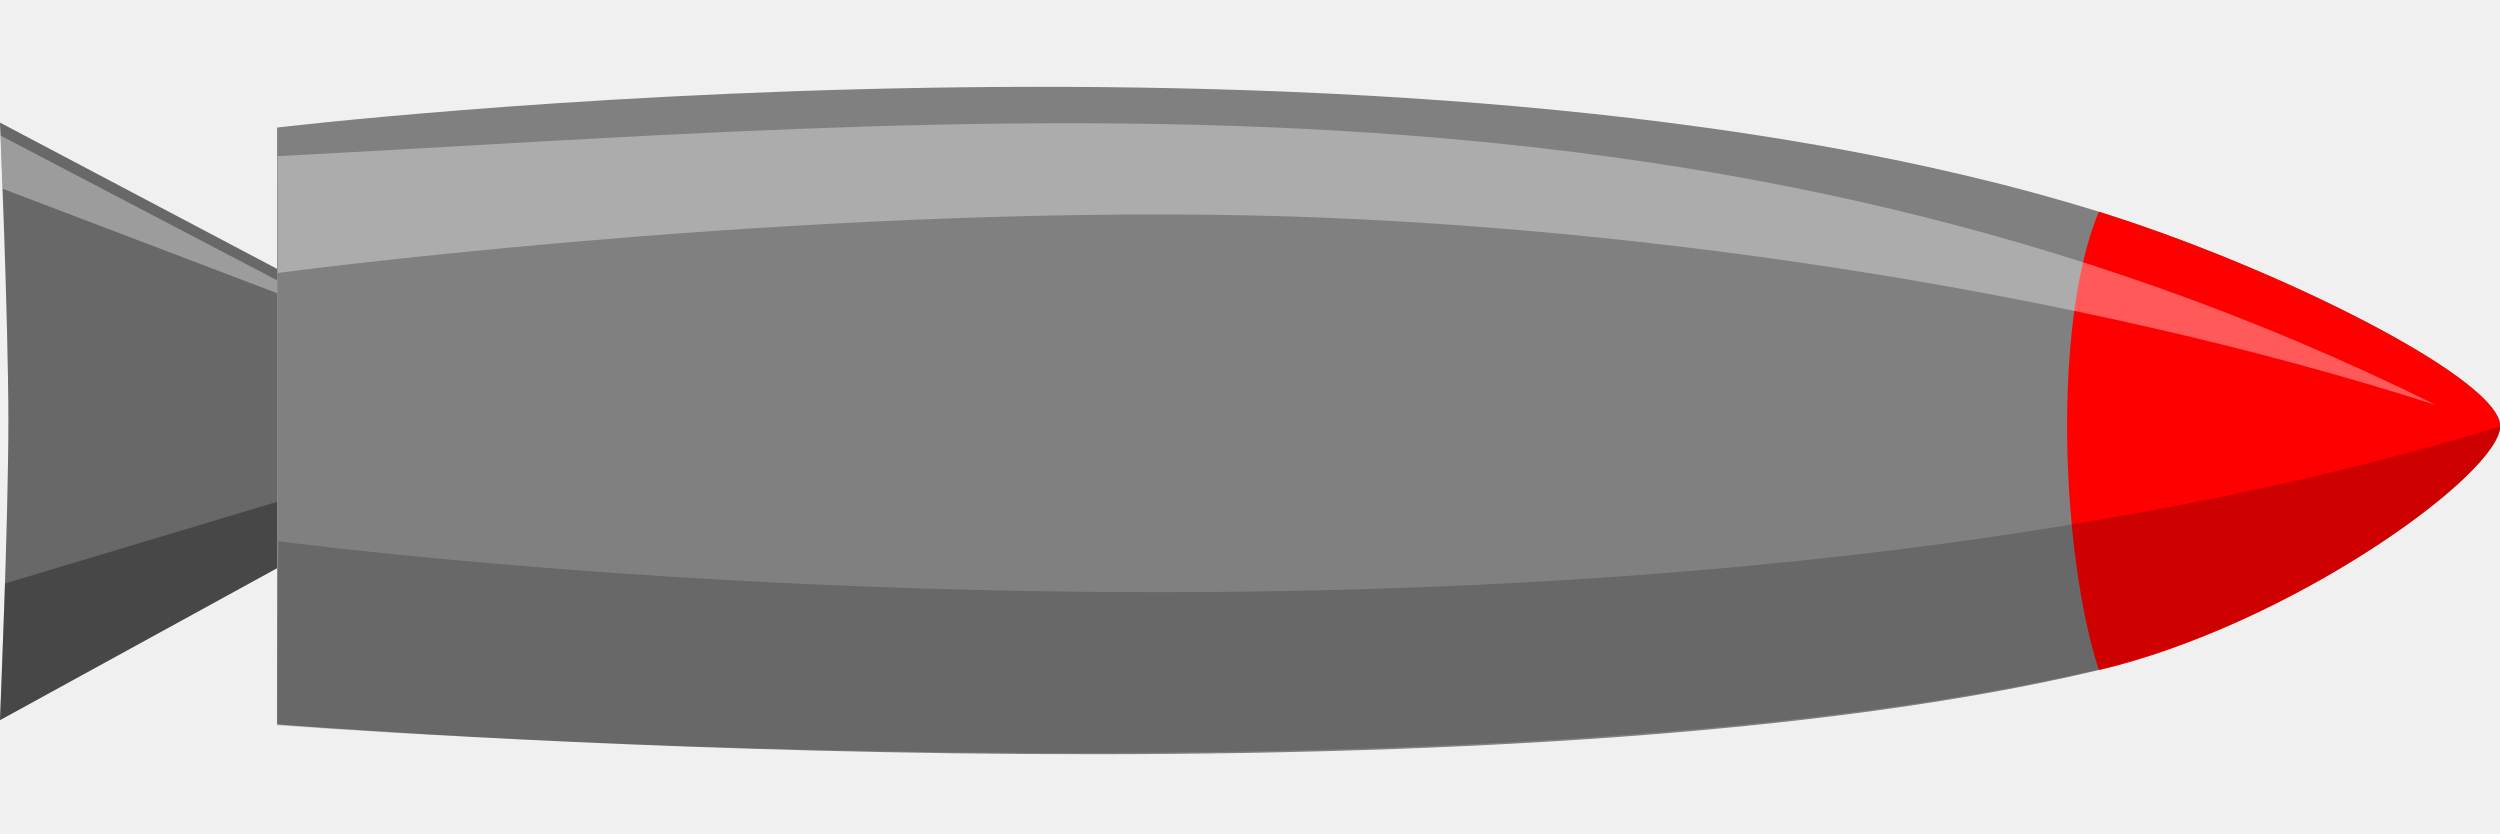
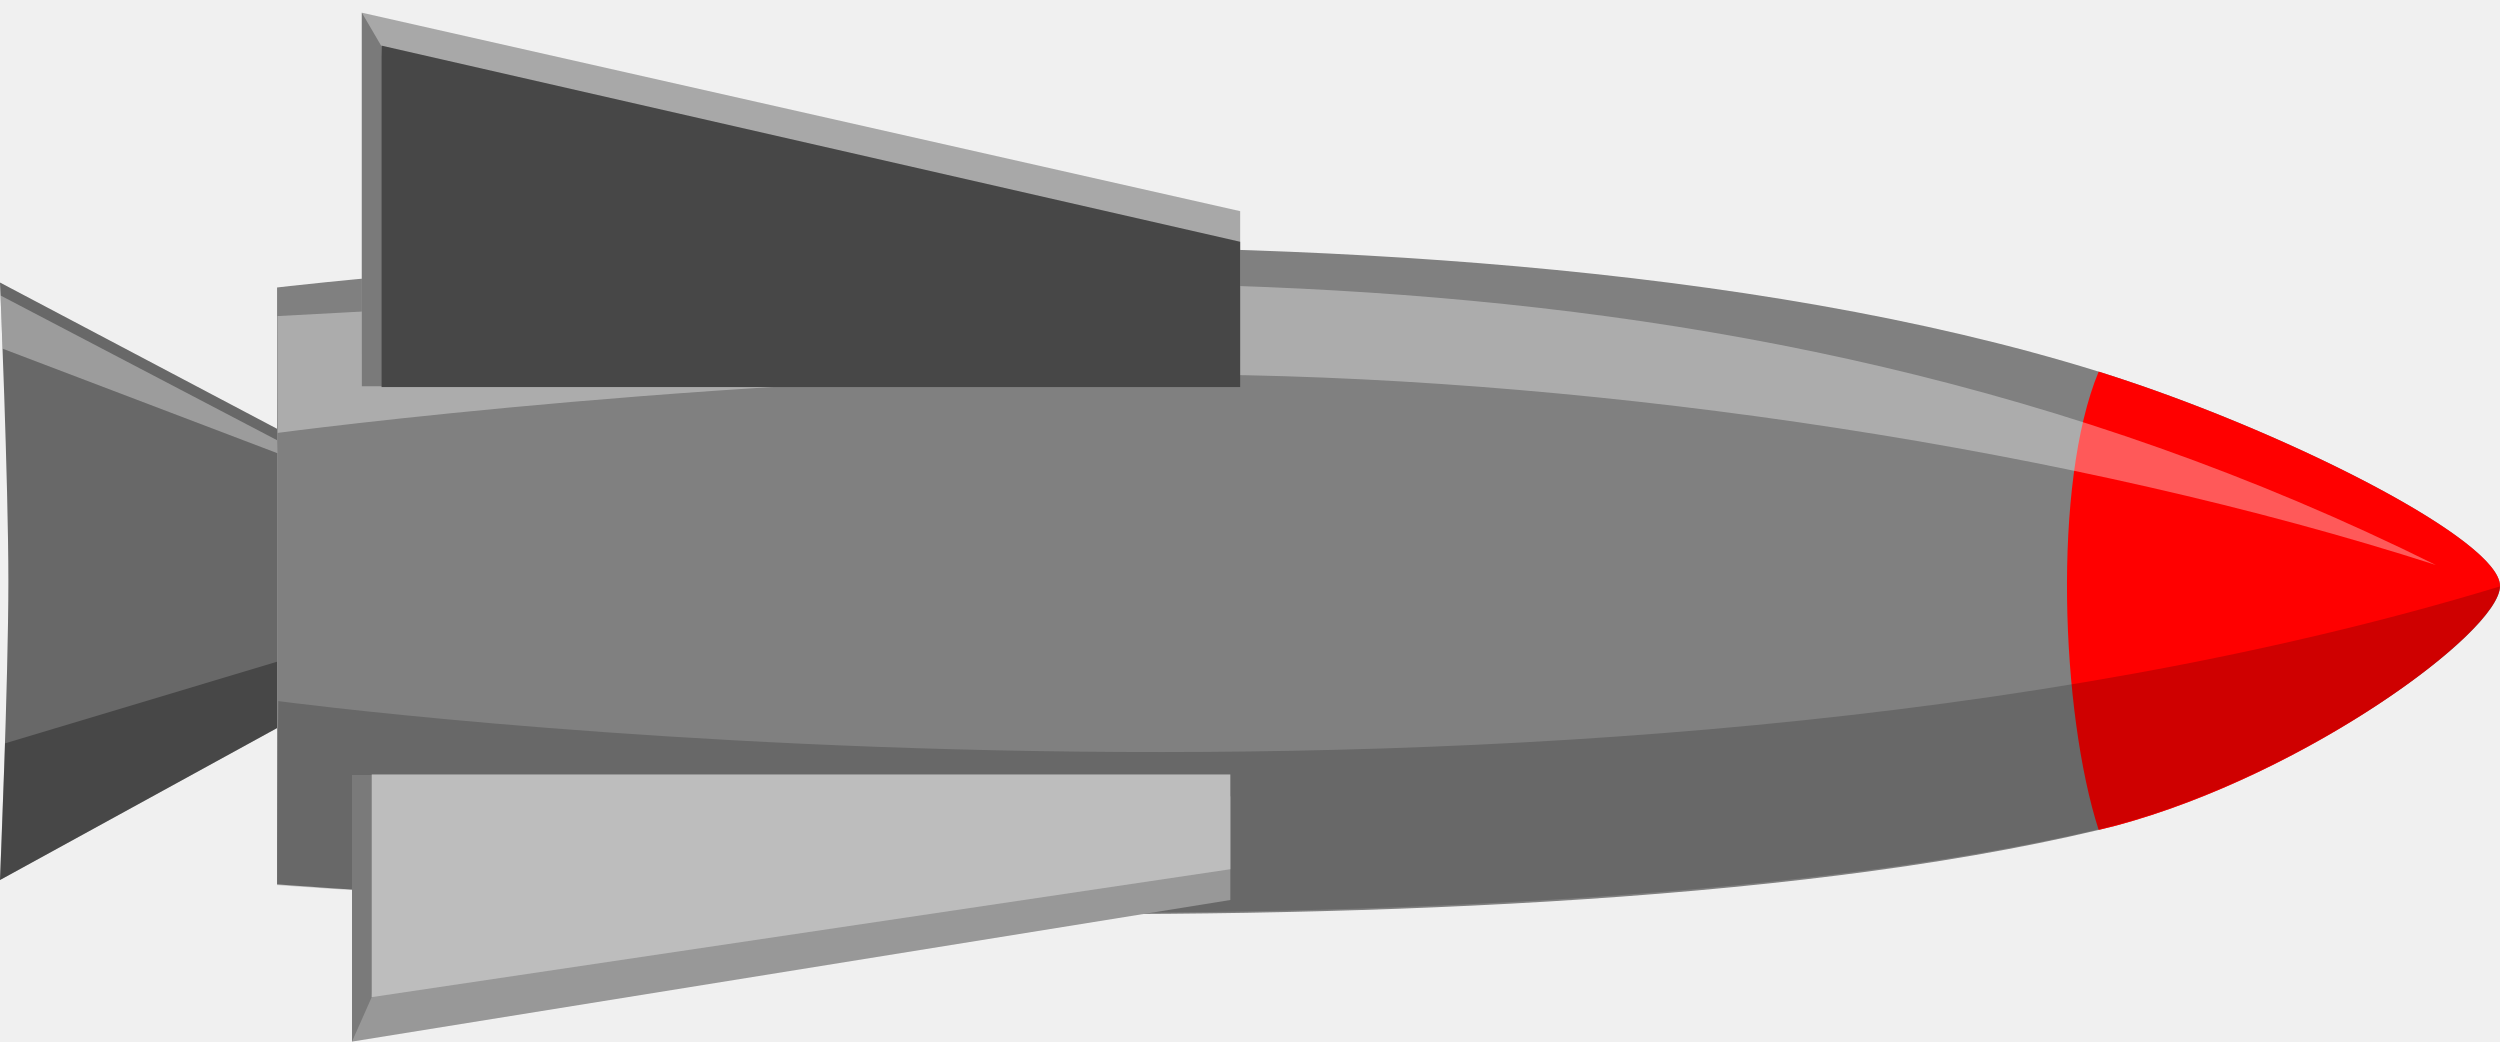
- <svg xmlns="http://www.w3.org/2000/svg" width="48" height="16" id="svg3787" version="1.1">
+ <svg xmlns="http://www.w3.org/2000/svg" width="48.003" height="20" id="svg3787" version="1.1">
  <defs id="defs3789" />
-   <g id="layer1" transform="translate(-0.07717772,-1032.522)">
+   <g id="layer1" transform="translate(-0.07717772,-1029.451)">
    <path style="fill:#808080;fill-opacity:1;fill-rule:nonzero;stroke:none" d="m 40.374,1036.587 c -13.458,-4.189 -34.977,-1.616 -34.977,-1.616 l 0,11.46 c 0,0 22.917,1.825 34.977,-1.044 3.734,-0.889 7.706,-3.781 7.706,-4.686 0,-0.905 -4.279,-3.047 -7.706,-4.114 z" id="rect2989" />
    <path id="path3014" d="m 40.374,1036.587 c -0.893,2.15 -0.725,6.55 0,8.8 0.113,-0.027 0.227,-0.057 0.34,-0.084 3.631,-0.976 7.366,-3.723 7.366,-4.601 0,-0.867 -3.924,-2.868 -7.266,-3.973 -0.148,-0.047 -0.295,-0.097 -0.44,-0.143 z" style="fill:#ff0000;fill-opacity:1;fill-rule:nonzero;stroke:none" />
    <path style="fill:#000000;fill-opacity:0.19;fill-rule:nonzero;stroke:none" d="m 48.08,1040.71 c 0,0.937 -4.09,3.821 -7.719,4.667 -12.067,2.813 -34.964,1.069 -34.964,1.069 -0.003,-0.89 0.018,-2.713 0.024,-3.533 0,0 24.596,3.293 42.66,-2.203 z" id="path3790" />
    <path id="path3794" d="m 46.849,1040.3 c -14.133,-7.014 -28.415,-5.451 -41.443,-4.78 -0.003,0.615 0.004,2.243 0.004,2.243 0,0 9.104,-1.215 17.892,-1.118 7.657,0.082 16.662,1.437 23.547,3.655 z" style="fill:#ffffff;fill-opacity:0.348;fill-rule:nonzero;stroke:none" />
    <path style="fill:#686868;fill-opacity:1;fill-rule:nonzero;stroke:none" d="m 5.396,1037.684 -5.319,-2.808 c 0,0 0.161,3.822 0.161,5.736 0,1.914 -0.161,5.736 -0.161,5.736 l 5.319,-2.917 z" id="rect3796" />
    <path id="path3817" d="m 5.396,1042.157 -5.222,1.567 -0.097,2.625 5.319,-2.917 z" style="fill:#000000;fill-opacity:0.317;fill-rule:nonzero;stroke:none" />
    <path id="path3819" d="m 5.396,1037.903 -5.308,-2.778 0.039,1.021 5.273,2.006 z" style="fill:#fdfdfd;fill-opacity:0.348;fill-rule:nonzero;stroke:none" />
+     <g id="g3819" transform="matrix(1,0,0,1.117876,0,-122.5248)">
+       <path style="fill:#a8a8a8;fill-opacity:1;fill-rule:nonzero;stroke:none" d="m 7.025,1030.722 16.865,3.409 0,2.496 -16.865,-0.04 z" id="path3791" />
+       <path id="path3793" d="m 7.025,1030.722 0.379,0.58 0.253,5.837 -0.632,0 z" style="fill:#7a7a7a;fill-opacity:1;fill-rule:nonzero;stroke:none" />
+       <path id="rect2990" d="m 7.404,1031.288 16.486,3.369 0,2.496 -16.486,0 z" style="fill:#474747;fill-opacity:1;fill-rule:nonzero;stroke:none" />
+     </g>
+     <path style="fill:#989898;fill-opacity:1;fill-rule:nonzero;stroke:none" d="m 6.836,1049.451 16.865,-2.719 0,-1.991 -16.865,0.032 z" id="path3826" />
+     <path id="path3828" d="m 6.836,1049.451 0.379,-0.854 0.253,-4.265 -0.632,0 z" style="fill:#7a7a7a;fill-opacity:1;fill-rule:nonzero;stroke:none" />
+     <path id="path3830" d="m 7.215,1048.597 16.486,-2.456 0,-1.819 -16.486,0 z" style="fill:#bdbdbd;fill-opacity:1;fill-rule:nonzero;stroke:none" />
  </g>
</svg>
